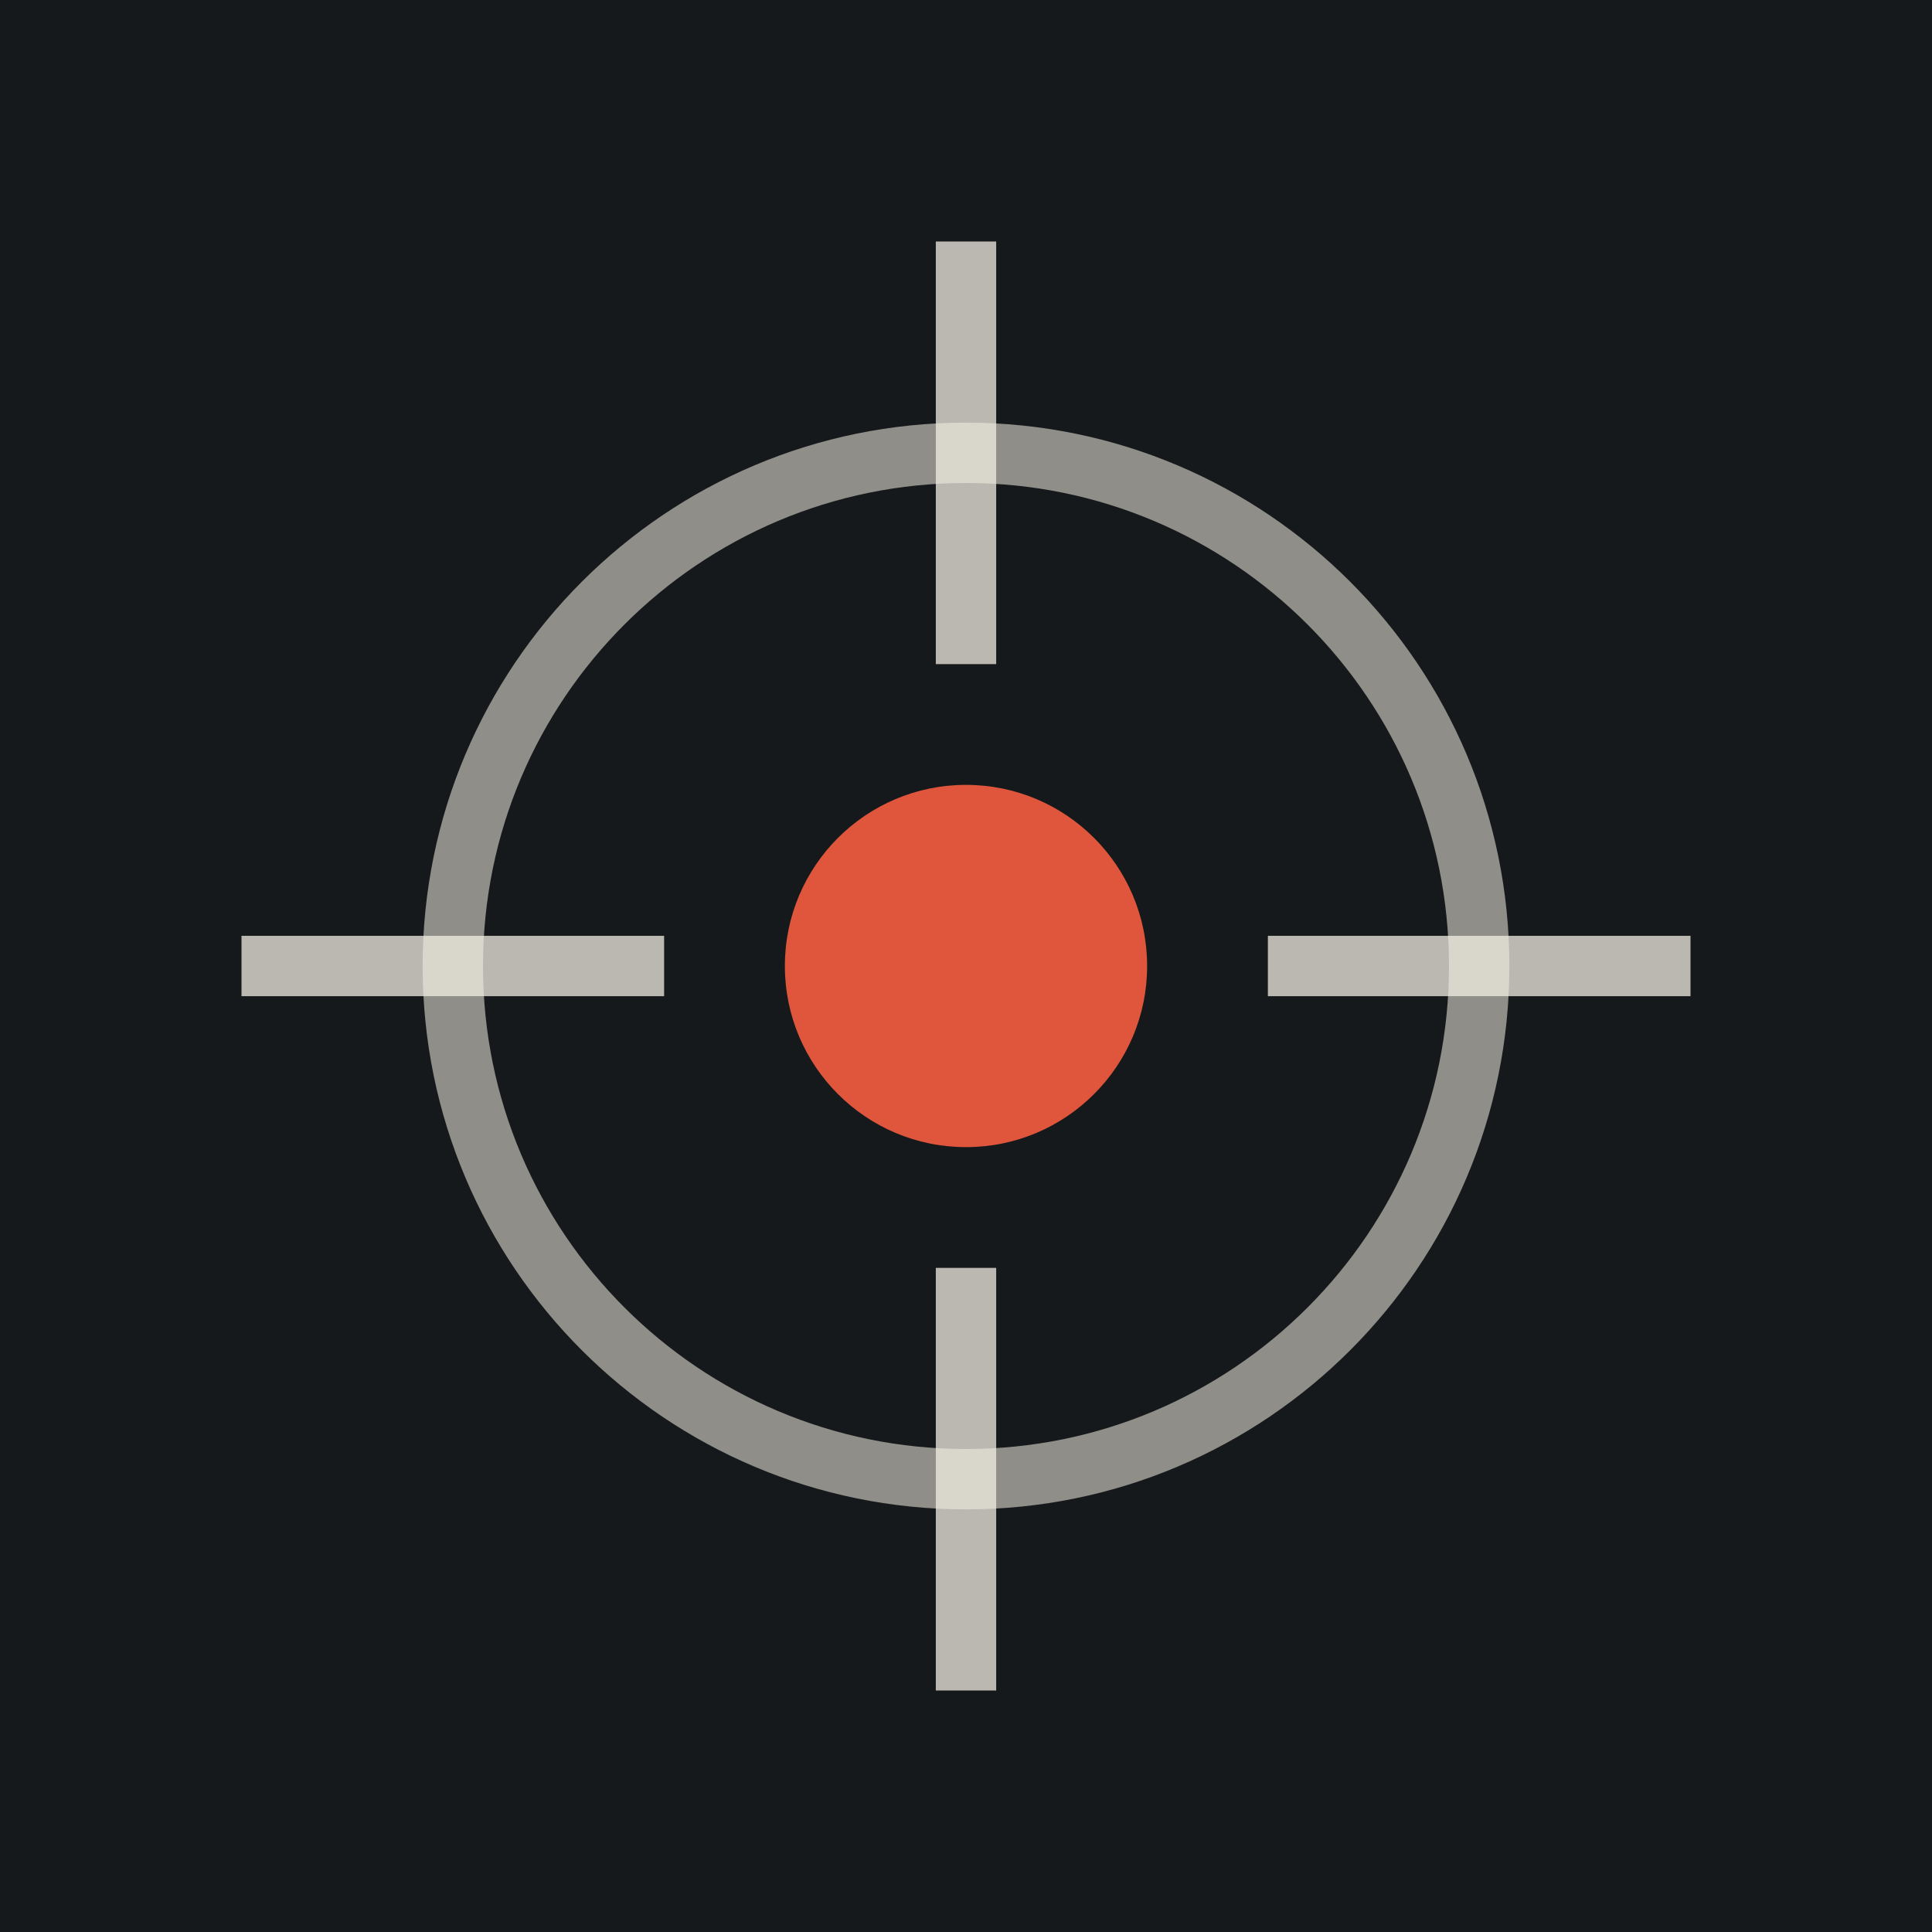
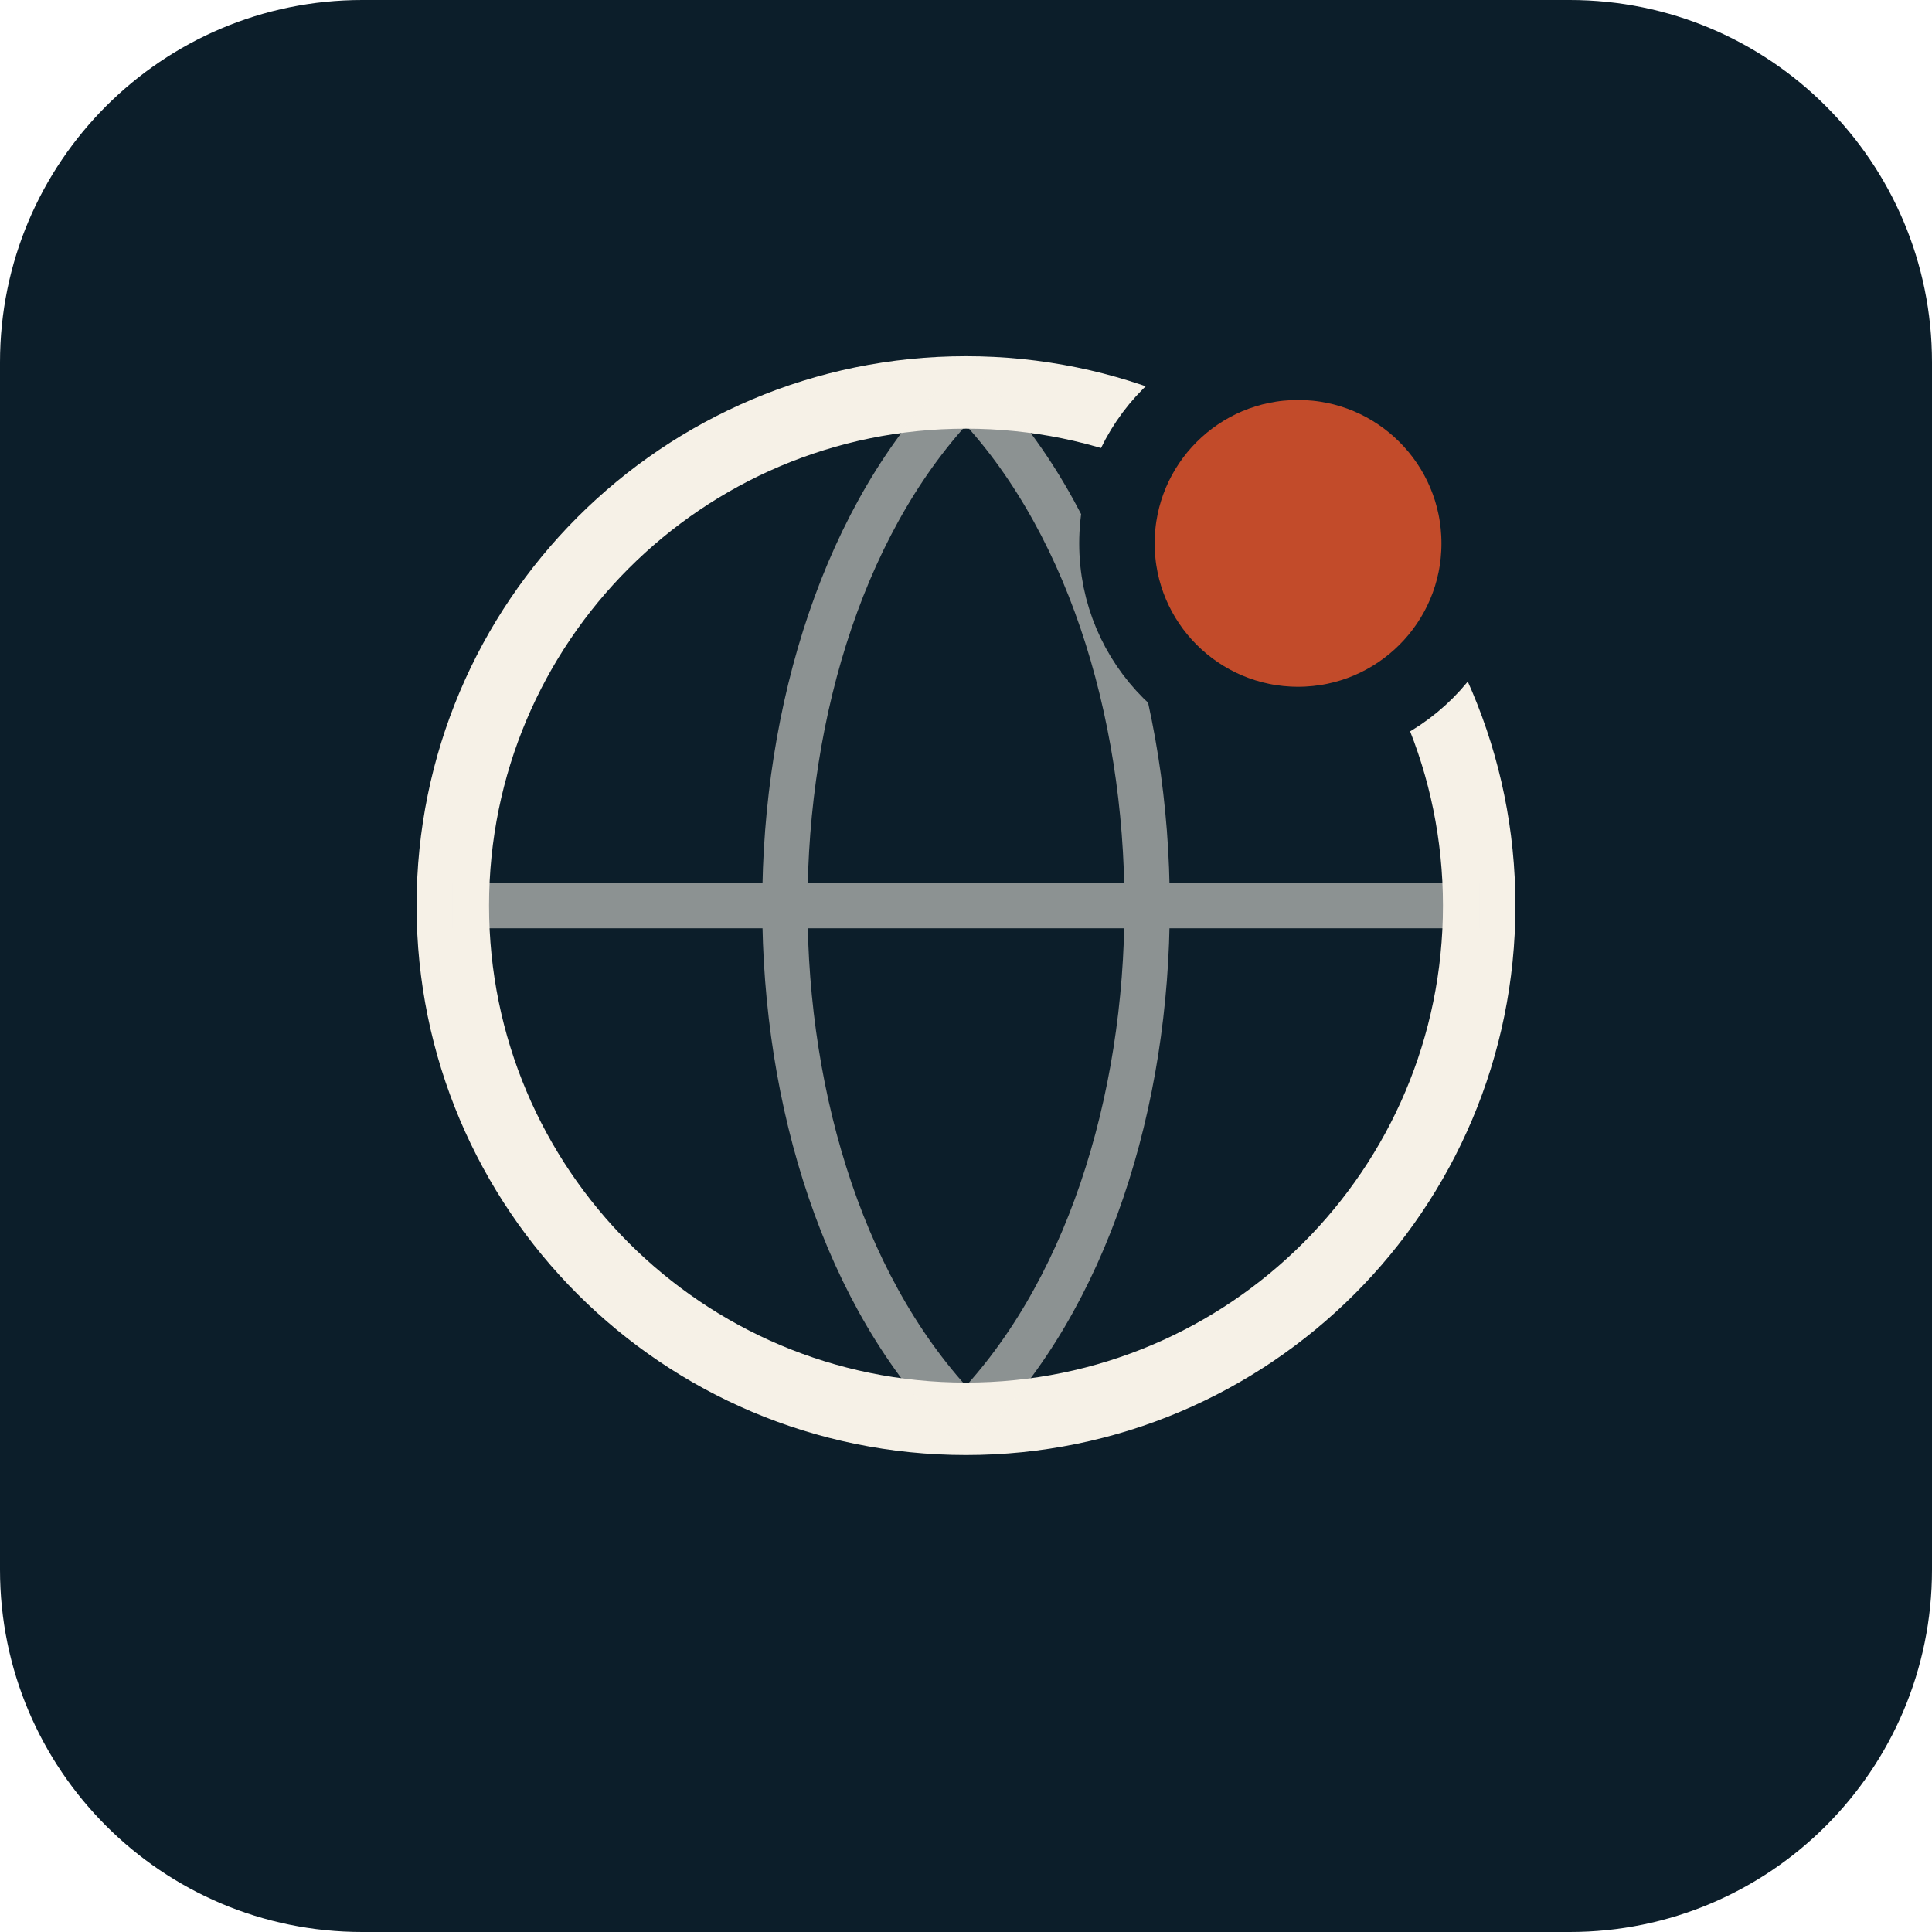
<svg xmlns="http://www.w3.org/2000/svg" viewBox="0 0 64 64">
-   <rect width="64" height="64" fill="#16191b" />
-   <circle cx="32" cy="32" r="17" fill="none" stroke="#f2eee3" stroke-width="2" opacity=".55" />
-   <path d="M32 8v14M32 42v14M8 32h14M42 32h14" stroke="#f2eee3" stroke-width="2" opacity=".75" />
-   <circle cx="32" cy="32" r="6" fill="#e0563c" />
+   <rect width="64" height="64" rx="12" fill="#0C1E2A" />
+   <circle cx="32" cy="30" r="17" fill="none" stroke="#F6F1E7" stroke-width="2.4" />
+   <path d="M15 30h34M32 13c8 8 8 26 0 34M32 13c-8 8-8 26 0 34" stroke="#F6F1E7" stroke-width="1.5" opacity=".55" fill="none" />
+   <circle cx="43" cy="18" r="6" fill="#C24B2A" stroke="#0C1E2A" stroke-width="2.5" />
</svg>
